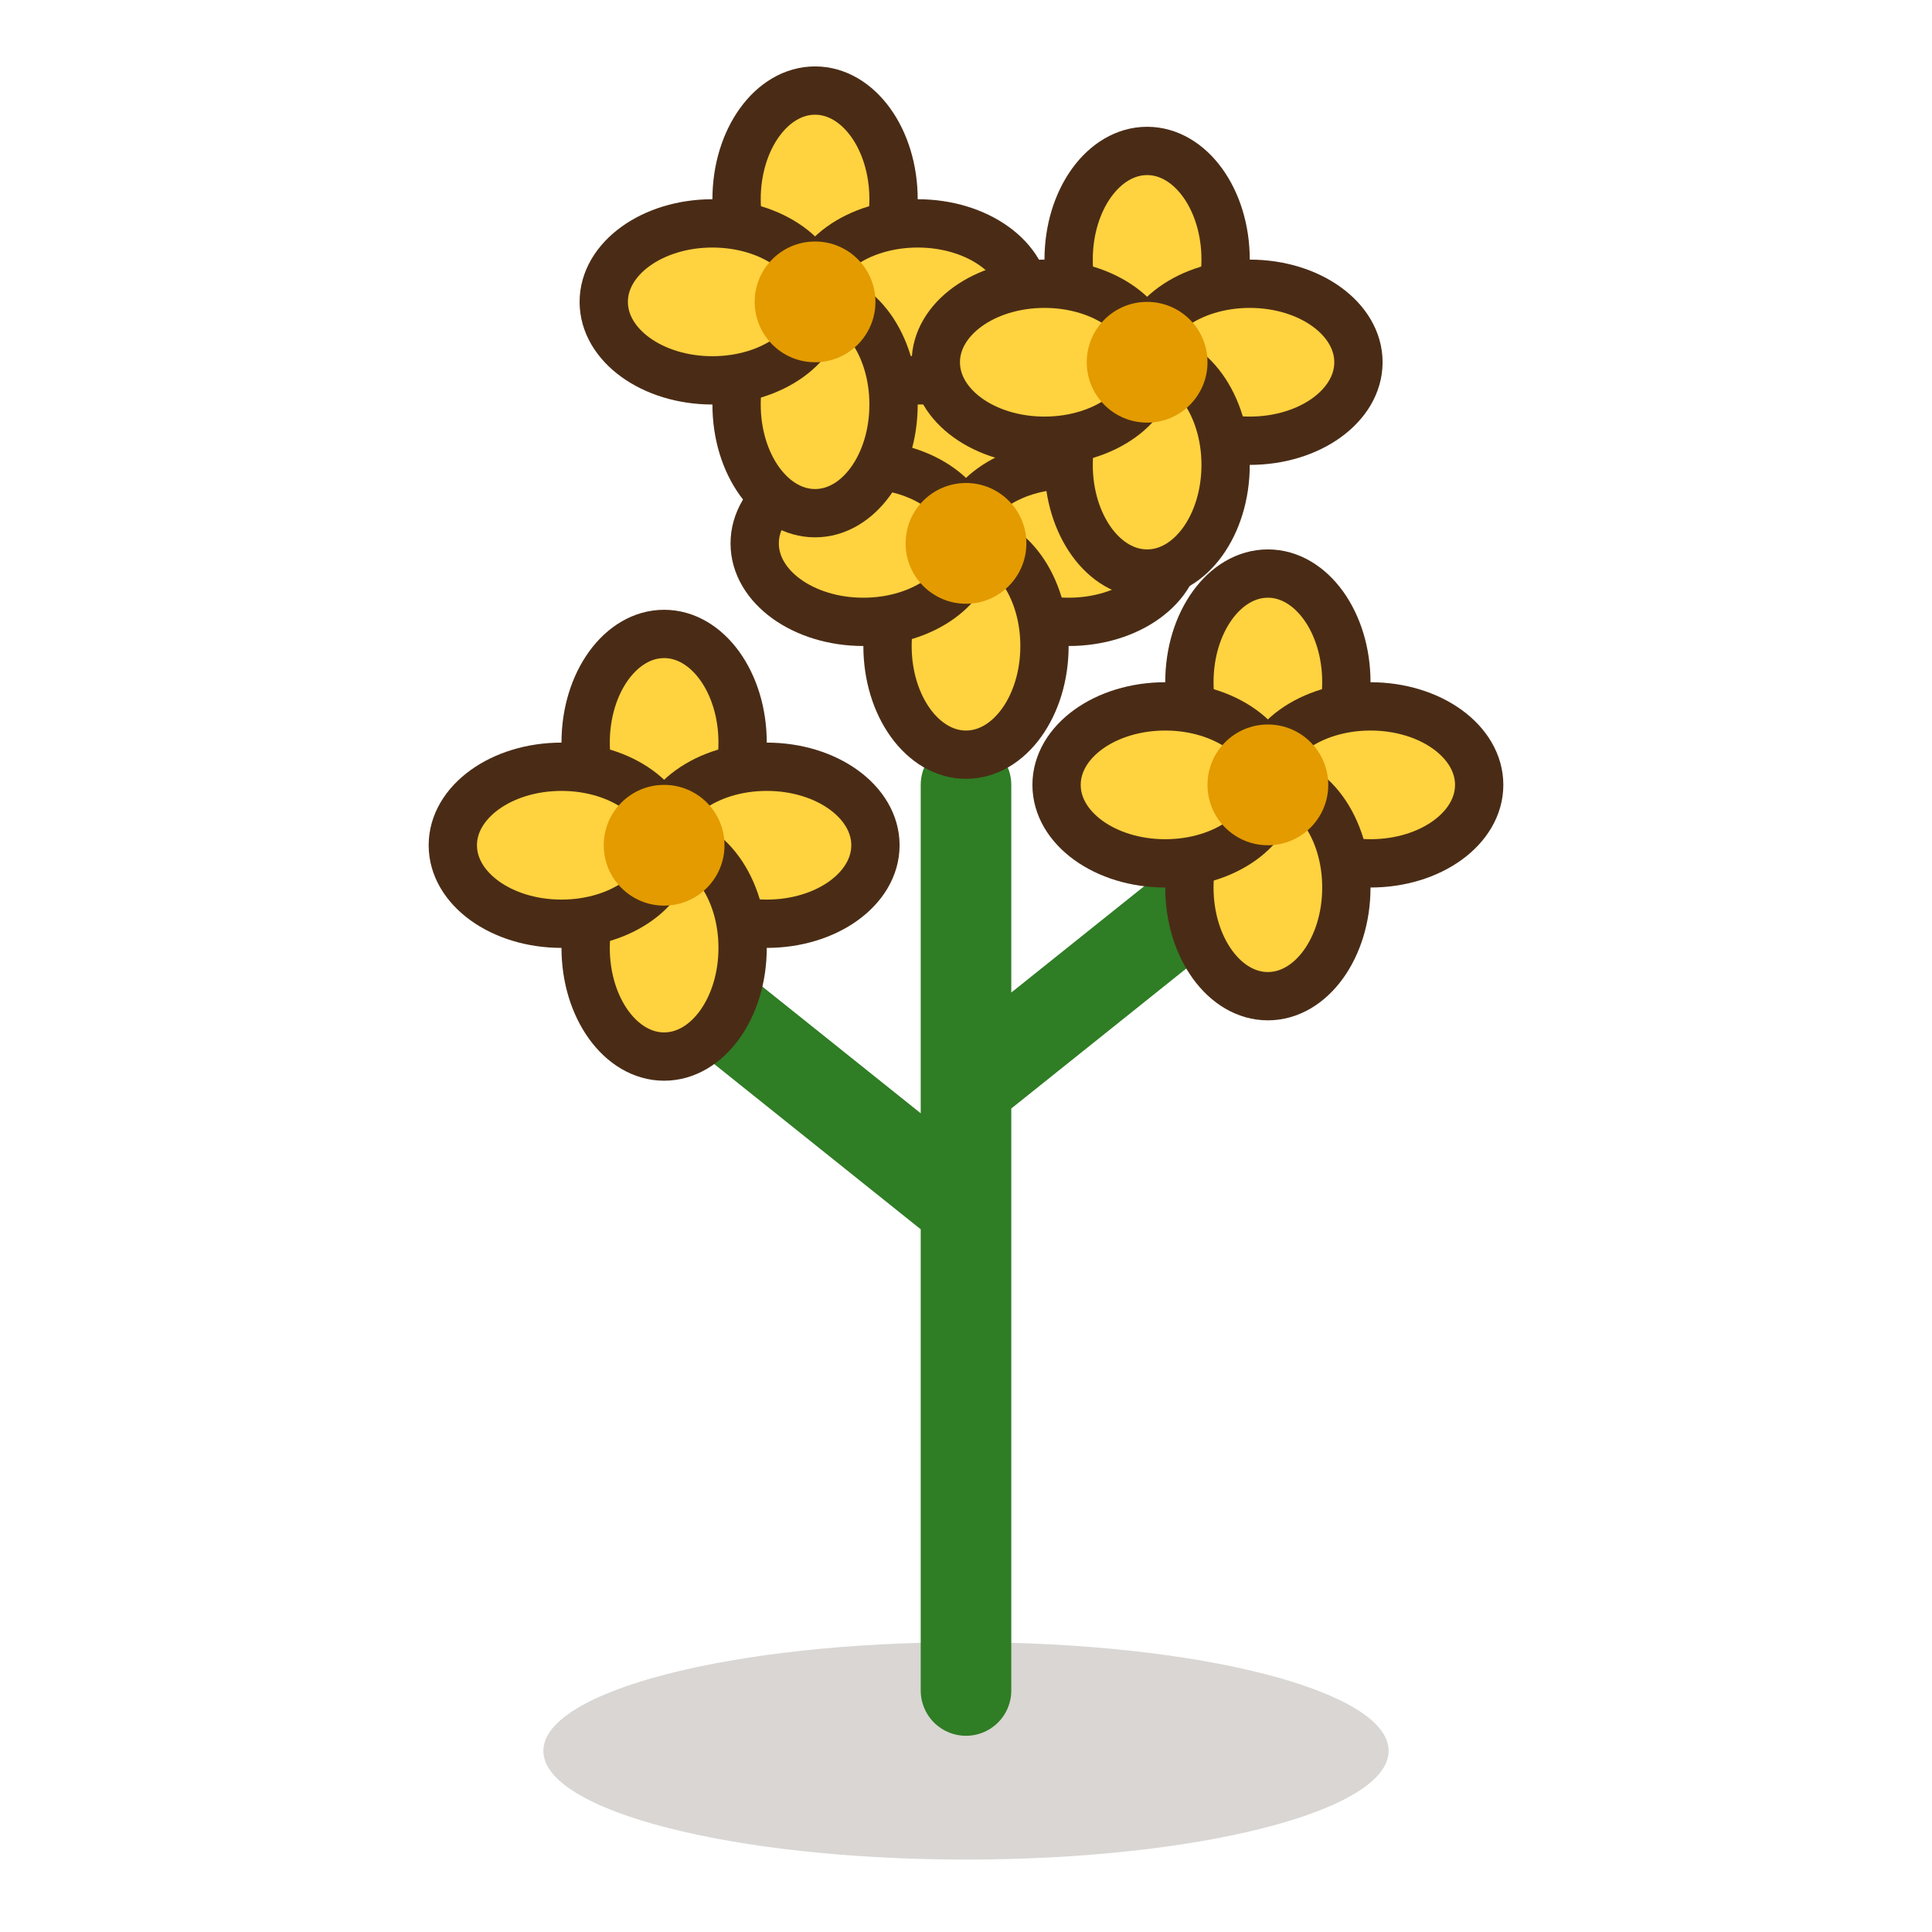
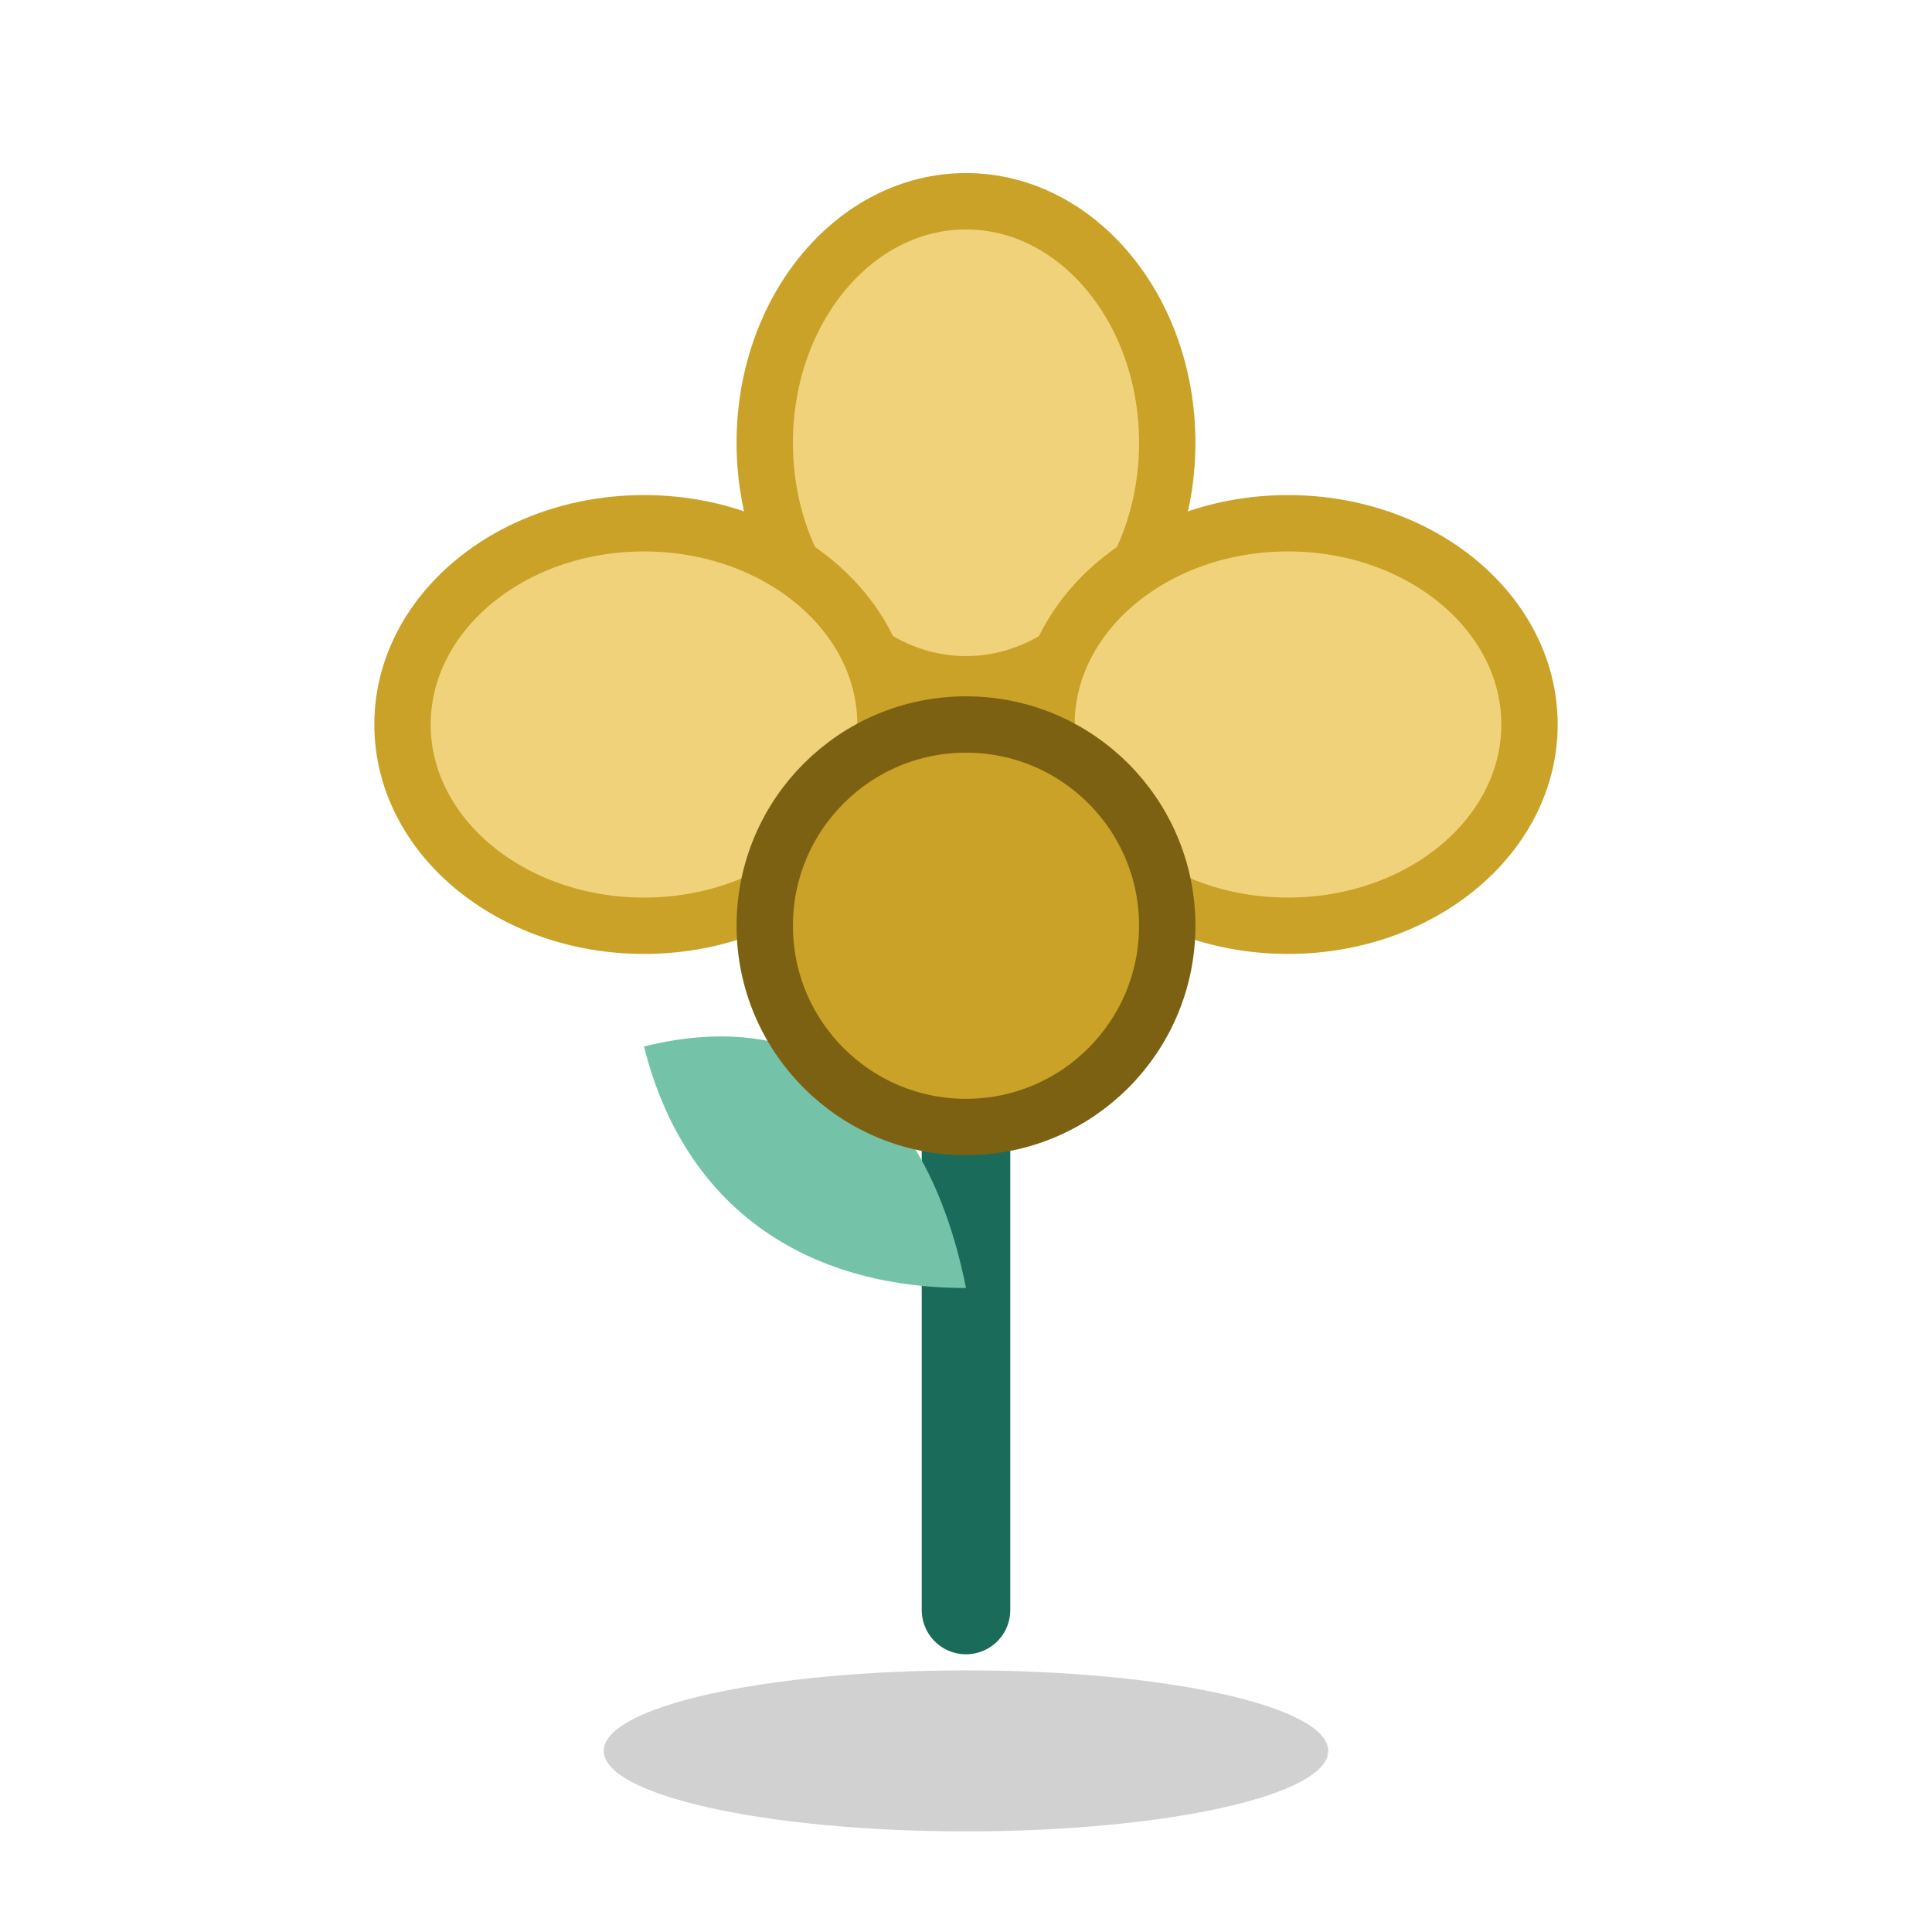
- <svg xmlns="http://www.w3.org/2000/svg" viewBox="0 0 64 64" aria-hidden="true">
-   <ellipse cx="32" cy="58" rx="14" ry="3.6" fill="#2b1a0c" opacity=".18" />
-   <path d="M32 56V26M32 40l-10-8M32 36l10-8" stroke="#2f7d25" stroke-width="3" stroke-linecap="round" />
-   <ellipse cx="32" cy="14.6" rx="2.6" ry="3.6" transform="rotate(0 32 18)" fill="#ffd23f" stroke="#4a2c16" stroke-width="1.6" stroke-linejoin="round" stroke-linecap="round" />
-   <ellipse cx="32" cy="14.6" rx="2.6" ry="3.6" transform="rotate(90 32 18)" fill="#ffd23f" stroke="#4a2c16" stroke-width="1.6" stroke-linejoin="round" stroke-linecap="round" />
-   <ellipse cx="32" cy="14.6" rx="2.6" ry="3.6" transform="rotate(180 32 18)" fill="#ffd23f" stroke="#4a2c16" stroke-width="1.6" stroke-linejoin="round" stroke-linecap="round" />
-   <ellipse cx="32" cy="14.6" rx="2.6" ry="3.6" transform="rotate(270 32 18)" fill="#ffd23f" stroke="#4a2c16" stroke-width="1.6" stroke-linejoin="round" stroke-linecap="round" />
-   <circle cx="32" cy="18" r="2" fill="#e39b00" />
-   <ellipse cx="22" cy="24.6" rx="2.6" ry="3.6" transform="rotate(0 22 28)" fill="#ffd23f" stroke="#4a2c16" stroke-width="1.6" stroke-linejoin="round" stroke-linecap="round" />
-   <ellipse cx="22" cy="24.6" rx="2.6" ry="3.6" transform="rotate(90 22 28)" fill="#ffd23f" stroke="#4a2c16" stroke-width="1.6" stroke-linejoin="round" stroke-linecap="round" />
-   <ellipse cx="22" cy="24.6" rx="2.6" ry="3.6" transform="rotate(180 22 28)" fill="#ffd23f" stroke="#4a2c16" stroke-width="1.6" stroke-linejoin="round" stroke-linecap="round" />
-   <ellipse cx="22" cy="24.6" rx="2.6" ry="3.6" transform="rotate(270 22 28)" fill="#ffd23f" stroke="#4a2c16" stroke-width="1.6" stroke-linejoin="round" stroke-linecap="round" />
-   <circle cx="22" cy="28" r="2" fill="#e39b00" />
-   <ellipse cx="42" cy="22.6" rx="2.6" ry="3.6" transform="rotate(0 42 26)" fill="#ffd23f" stroke="#4a2c16" stroke-width="1.6" stroke-linejoin="round" stroke-linecap="round" />
-   <ellipse cx="42" cy="22.6" rx="2.6" ry="3.6" transform="rotate(90 42 26)" fill="#ffd23f" stroke="#4a2c16" stroke-width="1.6" stroke-linejoin="round" stroke-linecap="round" />
-   <ellipse cx="42" cy="22.6" rx="2.6" ry="3.6" transform="rotate(180 42 26)" fill="#ffd23f" stroke="#4a2c16" stroke-width="1.6" stroke-linejoin="round" stroke-linecap="round" />
-   <ellipse cx="42" cy="22.6" rx="2.6" ry="3.6" transform="rotate(270 42 26)" fill="#ffd23f" stroke="#4a2c16" stroke-width="1.6" stroke-linejoin="round" stroke-linecap="round" />
-   <circle cx="42" cy="26" r="2" fill="#e39b00" />
-   <ellipse cx="27" cy="6.6" rx="2.6" ry="3.6" transform="rotate(0 27 10)" fill="#ffd23f" stroke="#4a2c16" stroke-width="1.6" stroke-linejoin="round" stroke-linecap="round" />
-   <ellipse cx="27" cy="6.6" rx="2.6" ry="3.6" transform="rotate(90 27 10)" fill="#ffd23f" stroke="#4a2c16" stroke-width="1.6" stroke-linejoin="round" stroke-linecap="round" />
-   <ellipse cx="27" cy="6.6" rx="2.6" ry="3.6" transform="rotate(180 27 10)" fill="#ffd23f" stroke="#4a2c16" stroke-width="1.6" stroke-linejoin="round" stroke-linecap="round" />
-   <ellipse cx="27" cy="6.6" rx="2.6" ry="3.6" transform="rotate(270 27 10)" fill="#ffd23f" stroke="#4a2c16" stroke-width="1.6" stroke-linejoin="round" stroke-linecap="round" />
-   <circle cx="27" cy="10" r="2" fill="#e39b00" />
-   <ellipse cx="38" cy="8.6" rx="2.6" ry="3.6" transform="rotate(0 38 12)" fill="#ffd23f" stroke="#4a2c16" stroke-width="1.6" stroke-linejoin="round" stroke-linecap="round" />
-   <ellipse cx="38" cy="8.6" rx="2.6" ry="3.6" transform="rotate(90 38 12)" fill="#ffd23f" stroke="#4a2c16" stroke-width="1.6" stroke-linejoin="round" stroke-linecap="round" />
-   <ellipse cx="38" cy="8.6" rx="2.6" ry="3.6" transform="rotate(180 38 12)" fill="#ffd23f" stroke="#4a2c16" stroke-width="1.6" stroke-linejoin="round" stroke-linecap="round" />
-   <ellipse cx="38" cy="8.6" rx="2.6" ry="3.6" transform="rotate(270 38 12)" fill="#ffd23f" stroke="#4a2c16" stroke-width="1.6" stroke-linejoin="round" stroke-linecap="round" />
-   <circle cx="38" cy="12" r="2" fill="#e39b00" />
+ <svg xmlns="http://www.w3.org/2000/svg" viewBox="0 0 48 48" fill="none" aria-hidden="true">
+   <ellipse cx="24" cy="43.5" rx="9" ry="2" fill="currentColor" opacity="0.18" />
+   <path d="M24 40V22" stroke="#1a6b5a" stroke-width="2.2" stroke-linecap="round" />
+   <path d="M24 32c-4 0-7-2-8-6 4-1 7 1 8 6z" fill="#74c3a9" />
+   <ellipse cx="24" cy="11" rx="5" ry="6" fill="#f0d27a" stroke="#c9a227" stroke-width="1.4" />
+   <ellipse cx="16" cy="18" rx="6" ry="5" fill="#f0d27a" stroke="#c9a227" stroke-width="1.4" />
+   <ellipse cx="32" cy="18" rx="6" ry="5" fill="#f0d27a" stroke="#c9a227" stroke-width="1.4" />
+   <ellipse cx="24" cy="23" rx="5" ry="5" fill="#c9a227" stroke="#7d6112" stroke-width="1.4" />
</svg>
